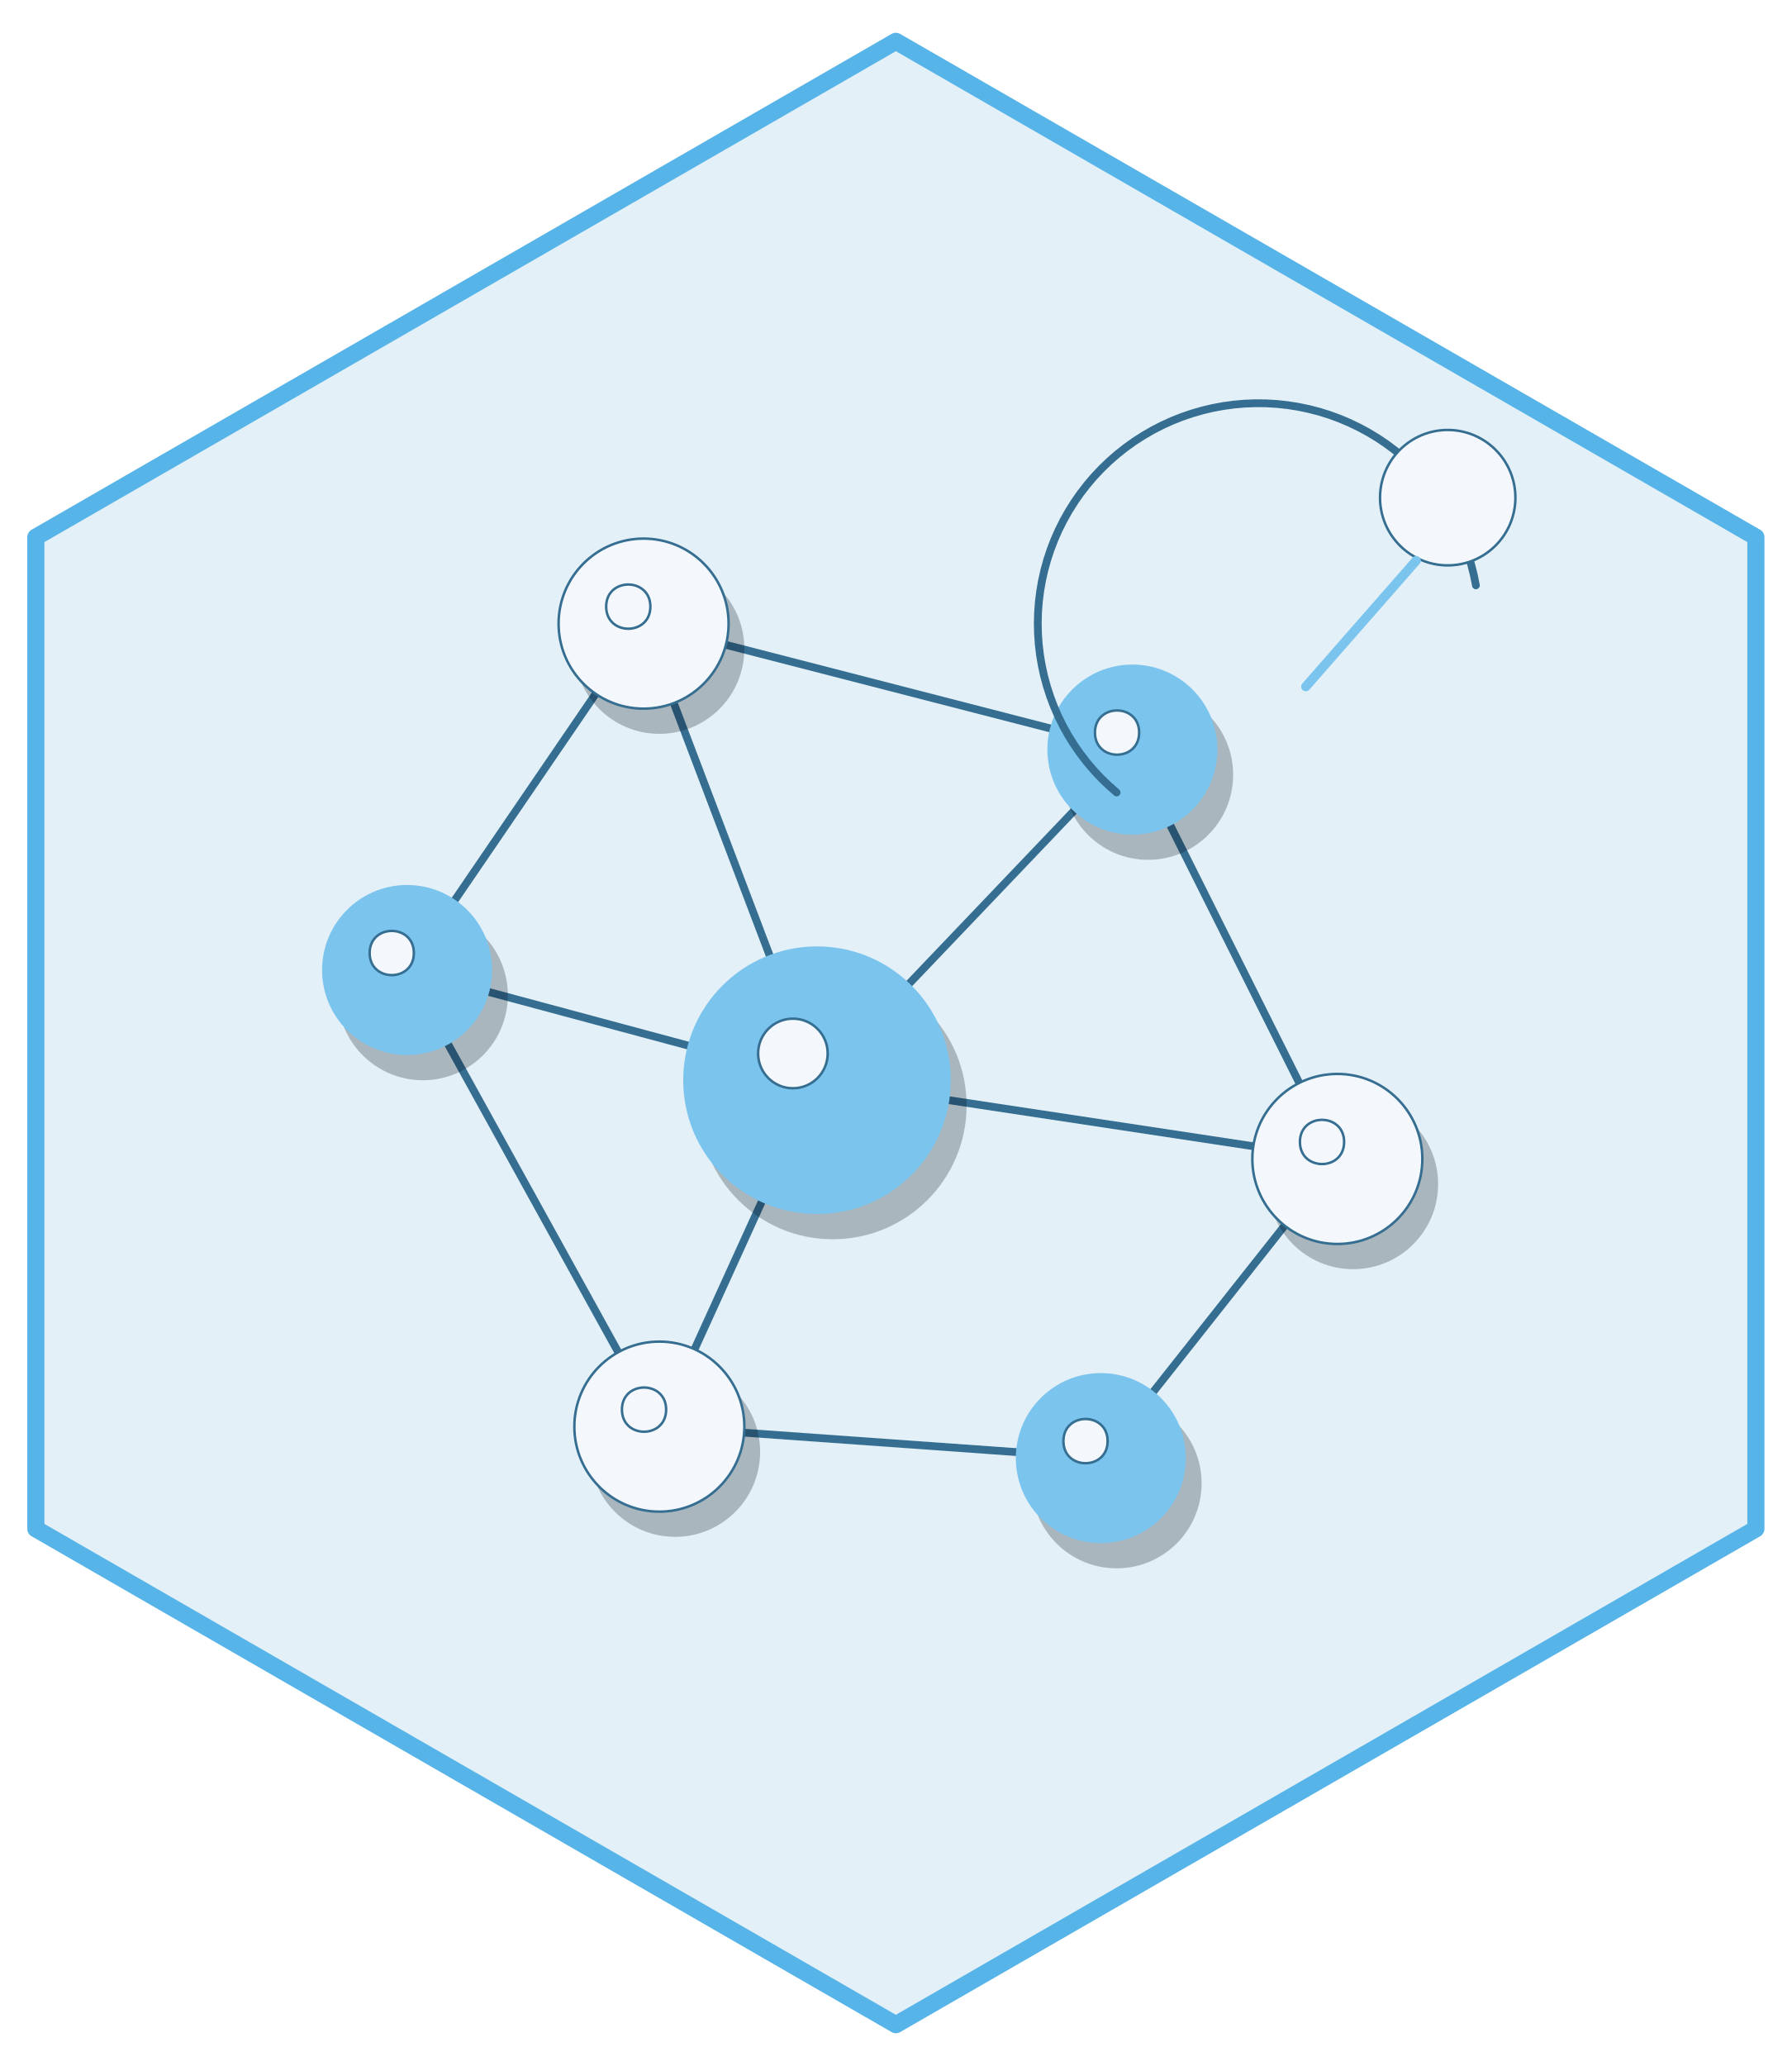
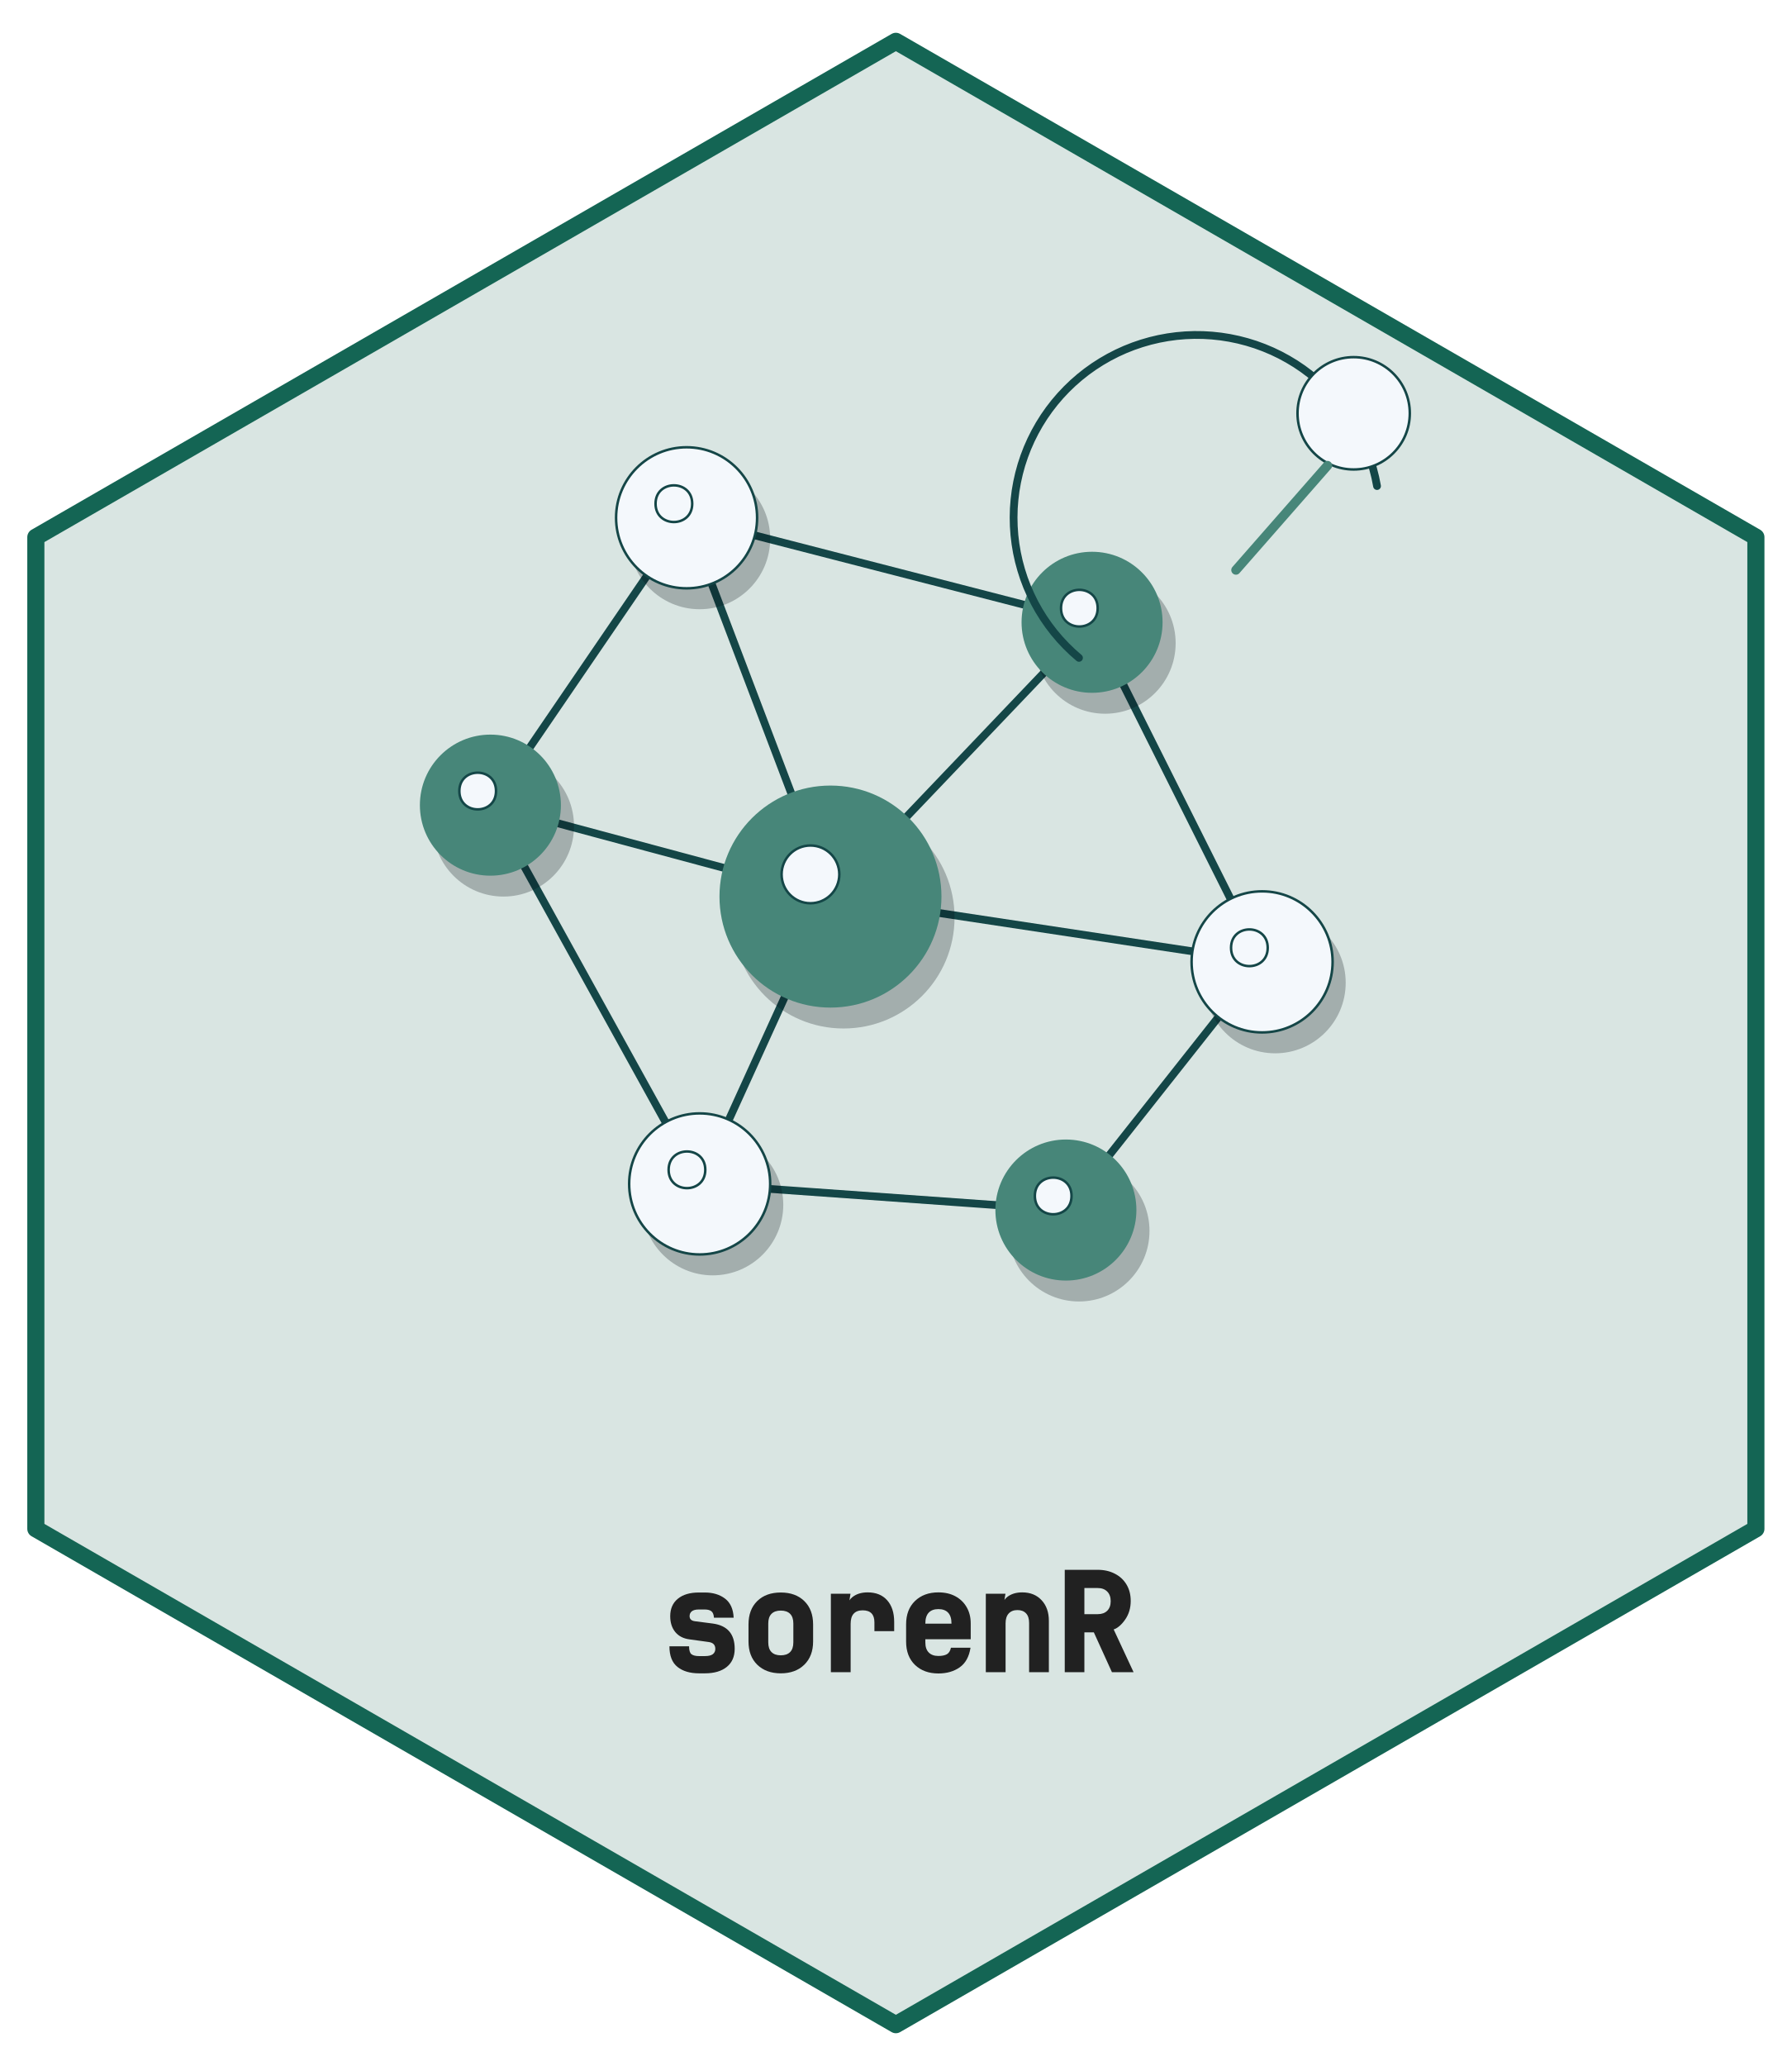
- <svg xmlns="http://www.w3.org/2000/svg" width="432pt" height="498pt" viewBox="0 0 432 498">
-   <path fill-rule="nonzero" fill="rgb(89.02%, 94.118%, 96.863%)" fill-opacity="1" stroke-width="4.125" stroke-linecap="round" stroke-linejoin="round" stroke="rgb(33.725%, 70.588%, 91.373%)" stroke-opacity="1" stroke-miterlimit="10" d="M 216 9.961 L 423.359 129.48 L 423.359 368.52 L 216 488.039 L 8.641 368.52 L 8.641 129.48 Z M 216 9.961 " />
-   <path fill="none" stroke-width="1.875" stroke-linecap="round" stroke-linejoin="round" stroke="rgb(20.784%, 43.137%, 56.863%)" stroke-opacity="1" stroke-miterlimit="10" d="M 98.152 233.82 L 155.176 150.324 " />
-   <path fill="none" stroke-width="1.875" stroke-linecap="round" stroke-linejoin="round" stroke="rgb(20.784%, 43.137%, 56.863%)" stroke-opacity="1" stroke-miterlimit="10" d="M 98.152 233.82 L 196.992 260.387 " />
-   <path fill="none" stroke-width="1.875" stroke-linecap="round" stroke-linejoin="round" stroke="rgb(20.784%, 43.137%, 56.863%)" stroke-opacity="1" stroke-miterlimit="10" d="M 98.152 233.82 L 158.977 343.883 " />
-   <path fill="none" stroke-width="1.875" stroke-linecap="round" stroke-linejoin="round" stroke="rgb(20.784%, 43.137%, 56.863%)" stroke-opacity="1" stroke-miterlimit="10" d="M 155.176 150.324 L 196.992 260.387 " />
-   <path fill="none" stroke-width="1.875" stroke-linecap="round" stroke-linejoin="round" stroke="rgb(20.784%, 43.137%, 56.863%)" stroke-opacity="1" stroke-miterlimit="10" d="M 155.176 150.324 L 273.023 180.684 " />
-   <path fill="none" stroke-width="1.875" stroke-linecap="round" stroke-linejoin="round" stroke="rgb(20.784%, 43.137%, 56.863%)" stroke-opacity="1" stroke-miterlimit="10" d="M 196.992 260.387 L 158.977 343.883 " />
-   <path fill="none" stroke-width="1.875" stroke-linecap="round" stroke-linejoin="round" stroke="rgb(20.784%, 43.137%, 56.863%)" stroke-opacity="1" stroke-miterlimit="10" d="M 196.992 260.387 L 273.023 180.684 " />
-   <path fill="none" stroke-width="1.875" stroke-linecap="round" stroke-linejoin="round" stroke="rgb(20.784%, 43.137%, 56.863%)" stroke-opacity="1" stroke-miterlimit="10" d="M 196.992 260.387 L 322.445 279.363 " />
-   <path fill="none" stroke-width="1.875" stroke-linecap="round" stroke-linejoin="round" stroke="rgb(20.784%, 43.137%, 56.863%)" stroke-opacity="1" stroke-miterlimit="10" d="M 158.977 343.883 L 265.422 351.473 " />
-   <path fill="none" stroke-width="1.875" stroke-linecap="round" stroke-linejoin="round" stroke="rgb(20.784%, 43.137%, 56.863%)" stroke-opacity="1" stroke-miterlimit="10" d="M 273.023 180.684 L 322.445 279.363 " />
-   <path fill="none" stroke-width="1.875" stroke-linecap="round" stroke-linejoin="round" stroke="rgb(20.784%, 43.137%, 56.863%)" stroke-opacity="1" stroke-miterlimit="10" d="M 322.445 279.363 L 265.422 351.473 " />
-   <path fill-rule="nonzero" fill="rgb(1.176%, 3.922%, 7.059%)" fill-opacity="0.251" d="M 122.445 239.891 C 122.445 251.211 113.27 260.387 101.953 260.387 C 90.633 260.387 81.457 251.211 81.457 239.891 C 81.457 228.574 90.633 219.398 101.953 219.398 C 113.27 219.398 122.445 228.574 122.445 239.891 " />
-   <path fill-rule="nonzero" fill="rgb(48.235%, 76.863%, 92.941%)" fill-opacity="1" d="M 118.645 233.82 C 118.645 245.137 109.469 254.312 98.152 254.312 C 86.832 254.312 77.656 245.137 77.656 233.82 C 77.656 222.5 86.832 213.324 98.152 213.324 C 109.469 213.324 118.645 222.5 118.645 233.82 " />
-   <path fill-rule="nonzero" fill="rgb(95.686%, 97.255%, 98.824%)" fill-opacity="1" stroke-width="0.6" stroke-linecap="round" stroke-linejoin="round" stroke="rgb(20.784%, 43.137%, 56.863%)" stroke-opacity="1" stroke-miterlimit="10" d="M 99.785 229.719 C 99.785 236.824 89.125 236.824 89.125 229.719 C 89.125 222.617 99.785 222.617 99.785 229.719 " />
-   <path fill-rule="nonzero" fill="rgb(1.176%, 3.922%, 7.059%)" fill-opacity="0.251" d="M 179.469 156.395 C 179.469 167.715 170.293 176.891 158.977 176.891 C 147.656 176.891 138.48 167.715 138.48 156.395 C 138.48 145.078 147.656 135.902 158.977 135.902 C 170.293 135.902 179.469 145.078 179.469 156.395 " />
-   <path fill-rule="nonzero" fill="rgb(95.686%, 97.255%, 98.824%)" fill-opacity="1" stroke-width="0.6" stroke-linecap="round" stroke-linejoin="round" stroke="rgb(20.784%, 43.137%, 56.863%)" stroke-opacity="1" stroke-miterlimit="10" d="M 175.668 150.324 C 175.668 161.641 166.492 170.816 155.176 170.816 C 143.855 170.816 134.68 161.641 134.68 150.324 C 134.68 139.004 143.855 129.828 155.176 129.828 C 166.492 129.828 175.668 139.004 175.668 150.324 " />
-   <path fill-rule="nonzero" fill="rgb(95.686%, 97.255%, 98.824%)" fill-opacity="1" stroke-width="0.6" stroke-linecap="round" stroke-linejoin="round" stroke="rgb(20.784%, 43.137%, 56.863%)" stroke-opacity="1" stroke-miterlimit="10" d="M 156.809 146.223 C 156.809 153.328 146.152 153.328 146.152 146.223 C 146.152 139.121 156.809 139.121 156.809 146.223 " />
-   <path fill-rule="nonzero" fill="rgb(1.176%, 3.922%, 7.059%)" fill-opacity="0.251" d="M 233.055 266.457 C 233.055 284.273 218.609 298.719 200.793 298.719 C 182.977 298.719 168.535 284.273 168.535 266.457 C 168.535 248.641 182.977 234.199 200.793 234.199 C 218.609 234.199 233.055 248.641 233.055 266.457 " />
-   <path fill-rule="nonzero" fill="rgb(48.235%, 76.863%, 92.941%)" fill-opacity="1" d="M 229.25 260.387 C 229.25 278.203 214.809 292.645 196.992 292.645 C 179.176 292.645 164.73 278.203 164.73 260.387 C 164.73 242.57 179.176 228.125 196.992 228.125 C 214.809 228.125 229.25 242.57 229.25 260.387 " />
-   <path fill-rule="nonzero" fill="rgb(95.686%, 97.255%, 98.824%)" fill-opacity="1" stroke-width="0.6" stroke-linecap="round" stroke-linejoin="round" stroke="rgb(20.784%, 43.137%, 56.863%)" stroke-opacity="1" stroke-miterlimit="10" d="M 199.562 253.934 C 199.562 258.566 195.809 262.32 191.176 262.32 C 186.543 262.32 182.789 258.566 182.789 253.934 C 182.789 249.301 186.543 245.547 191.176 245.547 C 195.809 245.547 199.562 249.301 199.562 253.934 " />
-   <path fill-rule="nonzero" fill="rgb(1.176%, 3.922%, 7.059%)" fill-opacity="0.251" d="M 183.273 349.953 C 183.273 361.273 174.098 370.449 162.777 370.449 C 151.457 370.449 142.281 361.273 142.281 349.953 C 142.281 338.637 151.457 329.461 162.777 329.461 C 174.098 329.461 183.273 338.637 183.273 349.953 " />
-   <path fill-rule="nonzero" fill="rgb(95.686%, 97.255%, 98.824%)" fill-opacity="1" stroke-width="0.6" stroke-linecap="round" stroke-linejoin="round" stroke="rgb(20.784%, 43.137%, 56.863%)" stroke-opacity="1" stroke-miterlimit="10" d="M 179.469 343.883 C 179.469 355.199 170.293 364.375 158.977 364.375 C 147.656 364.375 138.48 355.199 138.48 343.883 C 138.48 332.562 147.656 323.387 158.977 323.387 C 170.293 323.387 179.469 332.562 179.469 343.883 " />
-   <path fill-rule="nonzero" fill="rgb(95.686%, 97.255%, 98.824%)" fill-opacity="1" stroke-width="0.6" stroke-linecap="round" stroke-linejoin="round" stroke="rgb(20.784%, 43.137%, 56.863%)" stroke-opacity="1" stroke-miterlimit="10" d="M 160.609 339.781 C 160.609 346.887 149.953 346.887 149.953 339.781 C 149.953 332.68 160.609 332.68 160.609 339.781 " />
-   <path fill-rule="nonzero" fill="rgb(1.176%, 3.922%, 7.059%)" fill-opacity="0.251" d="M 297.32 186.758 C 297.32 198.078 288.145 207.254 276.824 207.254 C 265.508 207.254 256.332 198.078 256.332 186.758 C 256.332 175.438 265.508 166.262 276.824 166.262 C 288.145 166.262 297.32 175.438 297.32 186.758 " />
-   <path fill-rule="nonzero" fill="rgb(48.235%, 76.863%, 92.941%)" fill-opacity="1" d="M 293.52 180.684 C 293.52 192.004 284.344 201.18 273.023 201.18 C 261.707 201.18 252.531 192.004 252.531 180.684 C 252.531 169.367 261.707 160.191 273.023 160.191 C 284.344 160.191 293.52 169.367 293.52 180.684 " />
-   <path fill-rule="nonzero" fill="rgb(95.686%, 97.255%, 98.824%)" fill-opacity="1" stroke-width="0.6" stroke-linecap="round" stroke-linejoin="round" stroke="rgb(20.784%, 43.137%, 56.863%)" stroke-opacity="1" stroke-miterlimit="10" d="M 274.656 176.586 C 274.656 183.691 264 183.691 264 176.586 C 264 169.48 274.656 169.48 274.656 176.586 " />
-   <path fill-rule="nonzero" fill="rgb(1.176%, 3.922%, 7.059%)" fill-opacity="0.251" d="M 346.742 285.434 C 346.742 296.754 337.566 305.93 326.246 305.93 C 314.926 305.93 305.75 296.754 305.75 285.434 C 305.75 274.117 314.926 264.941 326.246 264.941 C 337.566 264.941 346.742 274.117 346.742 285.434 " />
-   <path fill-rule="nonzero" fill="rgb(95.686%, 97.255%, 98.824%)" fill-opacity="1" stroke-width="0.6" stroke-linecap="round" stroke-linejoin="round" stroke="rgb(20.784%, 43.137%, 56.863%)" stroke-opacity="1" stroke-miterlimit="10" d="M 342.938 279.363 C 342.938 290.68 333.762 299.855 322.445 299.855 C 311.125 299.855 301.949 290.68 301.949 279.363 C 301.949 268.043 311.125 258.867 322.445 258.867 C 333.762 258.867 342.938 268.043 342.938 279.363 " />
-   <path fill-rule="nonzero" fill="rgb(95.686%, 97.255%, 98.824%)" fill-opacity="1" stroke-width="0.6" stroke-linecap="round" stroke-linejoin="round" stroke="rgb(20.784%, 43.137%, 56.863%)" stroke-opacity="1" stroke-miterlimit="10" d="M 324.078 275.262 C 324.078 282.367 313.422 282.367 313.422 275.262 C 313.422 268.16 324.078 268.16 324.078 275.262 " />
-   <path fill-rule="nonzero" fill="rgb(1.176%, 3.922%, 7.059%)" fill-opacity="0.251" d="M 289.719 357.543 C 289.719 368.863 280.543 378.039 269.223 378.039 C 257.902 378.039 248.727 368.863 248.727 357.543 C 248.727 346.227 257.902 337.051 269.223 337.051 C 280.543 337.051 289.719 346.227 289.719 357.543 " />
-   <path fill-rule="nonzero" fill="rgb(48.235%, 76.863%, 92.941%)" fill-opacity="1" d="M 285.914 351.473 C 285.914 362.793 276.738 371.965 265.422 371.965 C 254.102 371.965 244.926 362.793 244.926 351.473 C 244.926 340.152 254.102 330.977 265.422 330.977 C 276.738 330.977 285.914 340.152 285.914 351.473 " />
-   <path fill-rule="nonzero" fill="rgb(95.686%, 97.255%, 98.824%)" fill-opacity="1" stroke-width="0.6" stroke-linecap="round" stroke-linejoin="round" stroke="rgb(20.784%, 43.137%, 56.863%)" stroke-opacity="1" stroke-miterlimit="10" d="M 267.055 347.375 C 267.055 354.477 256.398 354.477 256.398 347.375 C 256.398 340.27 267.055 340.27 267.055 347.375 " />
-   <path fill="none" stroke-width="1.875" stroke-linecap="round" stroke-linejoin="round" stroke="rgb(20.784%, 43.137%, 56.863%)" stroke-opacity="1" stroke-miterlimit="10" d="M 355.852 141.098 L 355.34 138.566 L 354.707 136.062 L 353.953 133.59 L 353.078 131.16 L 352.086 128.777 L 350.98 126.441 L 349.762 124.164 L 348.434 121.949 L 347 119.797 L 345.465 117.723 L 343.828 115.723 L 342.094 113.805 L 340.273 111.973 L 338.363 110.23 L 336.371 108.582 L 334.301 107.035 L 332.156 105.59 L 329.945 104.25 L 327.672 103.02 L 325.34 101.898 L 322.961 100.895 L 320.531 100.004 L 318.062 99.234 L 315.559 98.586 L 313.027 98.059 L 310.473 97.656 L 307.898 97.375 L 305.316 97.223 L 302.73 97.195 L 300.148 97.289 L 297.57 97.512 L 295.008 97.859 L 292.465 98.332 L 289.945 98.926 L 287.461 99.641 L 285.012 100.473 L 282.609 101.426 L 280.254 102.496 L 277.953 103.676 L 275.715 104.969 L 273.539 106.363 L 271.434 107.867 L 269.406 109.469 L 267.457 111.168 L 265.594 112.961 L 263.82 114.84 L 262.141 116.805 L 260.559 118.844 L 259.078 120.961 L 257.703 123.148 L 256.434 125.398 L 255.277 127.707 L 254.23 130.07 L 253.305 132.48 L 252.496 134.934 L 251.809 137.422 L 251.238 139.941 L 250.797 142.488 L 250.477 145.051 L 250.281 147.625 L 250.215 150.207 L 250.273 152.789 L 250.453 155.363 L 250.762 157.926 L 251.195 160.473 L 251.75 162.996 L 252.43 165.488 L 253.227 167.941 L 254.145 170.359 L 255.176 172.727 L 256.324 175.039 L 257.582 177.297 L 258.949 179.488 L 260.422 181.609 L 261.992 183.66 L 263.664 185.633 L 265.43 187.52 L 267.285 189.32 L 269.227 191.027 " />
-   <path fill-rule="nonzero" fill="rgb(95.686%, 97.255%, 98.824%)" fill-opacity="1" stroke-width="0.6" stroke-linecap="round" stroke-linejoin="round" stroke="rgb(20.784%, 43.137%, 56.863%)" stroke-opacity="1" stroke-miterlimit="10" d="M 365.375 119.961 C 365.375 128.973 358.07 136.281 349.055 136.281 C 340.043 136.281 332.738 128.973 332.738 119.961 C 332.738 110.949 340.043 103.641 349.055 103.641 C 358.07 103.641 365.375 110.949 365.375 119.961 " />
-   <path fill="none" stroke-width="2.25" stroke-linecap="round" stroke-linejoin="round" stroke="rgb(48.235%, 76.863%, 92.941%)" stroke-opacity="1" stroke-miterlimit="10" d="M 314.84 165.504 L 341.453 135.141 " />
+ <svg xmlns="http://www.w3.org/2000/svg" xmlns:xlink="http://www.w3.org/1999/xlink" width="432" height="498" viewBox="0 0 432 498">
+   <defs>
+     <g>
+       <g id="glyph-0-0">
+         <path d="M 9.547 0.281 C 7.367 0.281 5.633 -0.234 4.344 -1.266 C 3.051 -2.297 2.406 -3.953 2.406 -6.234 L 7.141 -6.234 C 7.141 -5.266 7.332 -4.629 7.719 -4.328 C 8.113 -4.023 8.723 -3.875 9.547 -3.875 L 10.953 -3.875 C 11.816 -3.875 12.453 -4.023 12.859 -4.328 C 13.266 -4.641 13.469 -5.066 13.469 -5.609 C 13.469 -6.566 12.941 -7.117 11.891 -7.266 L 7.25 -7.906 C 5.781 -8.094 4.633 -8.68 3.812 -9.672 C 3 -10.672 2.594 -11.941 2.594 -13.484 C 2.594 -15.297 3.207 -16.703 4.438 -17.703 C 5.664 -18.703 7.348 -19.203 9.484 -19.203 L 10.922 -19.203 C 12.91 -19.203 14.547 -18.707 15.828 -17.719 C 17.109 -16.738 17.797 -15.207 17.891 -13.125 L 13.141 -13.125 C 13.086 -13.906 12.875 -14.43 12.5 -14.703 C 12.133 -14.973 11.609 -15.109 10.922 -15.109 L 9.484 -15.109 C 8.723 -15.109 8.16 -14.961 7.797 -14.672 C 7.441 -14.379 7.266 -13.992 7.266 -13.516 C 7.266 -12.805 7.688 -12.395 8.531 -12.281 L 12.875 -11.719 C 16.383 -11.238 18.141 -9.211 18.141 -5.641 C 18.141 -3.754 17.504 -2.297 16.234 -1.266 C 14.961 -0.234 13.203 0.281 10.953 0.281 Z M 9.547 0.281 " />
+       </g>
+       <g id="glyph-0-1">
+         <path d="M 10.25 0.281 C 7.906 0.281 6.02 -0.406 4.594 -1.781 C 3.176 -3.164 2.469 -5.039 2.469 -7.406 L 2.469 -11.5 C 2.469 -13.883 3.172 -15.766 4.578 -17.141 C 5.984 -18.516 7.875 -19.203 10.25 -19.203 C 12.625 -19.203 14.516 -18.516 15.922 -17.141 C 17.336 -15.766 18.047 -13.883 18.047 -11.5 L 18.047 -7.406 C 18.047 -5.039 17.332 -3.164 15.906 -1.781 C 14.488 -0.406 12.602 0.281 10.25 0.281 Z M 10.25 -4.062 C 11.227 -4.062 11.977 -4.32 12.5 -4.844 C 13.02 -5.363 13.281 -6.145 13.281 -7.188 L 13.281 -11.734 C 13.281 -12.766 13.02 -13.539 12.5 -14.062 C 11.977 -14.582 11.227 -14.844 10.25 -14.844 C 9.281 -14.844 8.535 -14.582 8.016 -14.062 C 7.492 -13.539 7.234 -12.766 7.234 -11.734 L 7.234 -7.188 C 7.234 -6.145 7.492 -5.363 8.016 -4.844 C 8.535 -4.32 9.281 -4.062 10.25 -4.062 Z M 10.25 -4.062 " />
+       </g>
+       <g id="glyph-0-2">
+         <path d="M 3.328 0 L 3.328 -18.906 L 8.062 -18.906 L 7.406 -14.797 C 7.176 -16.203 7.535 -17.289 8.484 -18.062 C 9.441 -18.844 10.68 -19.234 12.203 -19.234 C 14.211 -19.234 15.781 -18.598 16.906 -17.328 C 18.031 -16.066 18.594 -14.328 18.594 -12.109 L 18.594 -9.891 L 13.828 -9.891 L 13.828 -12.016 C 13.828 -13.941 12.883 -14.906 11 -14.906 C 10.039 -14.906 9.316 -14.633 8.828 -14.094 C 8.336 -13.562 8.094 -12.738 8.094 -11.625 L 8.094 0 Z M 3.328 0 " />
+       </g>
+       <g id="glyph-0-3">
+         <path d="M 10.25 0.312 C 7.926 0.312 6.047 -0.375 4.609 -1.75 C 3.18 -3.133 2.469 -5.008 2.469 -7.375 L 2.469 -11.531 C 2.469 -13.895 3.18 -15.77 4.609 -17.156 C 6.047 -18.539 7.926 -19.234 10.25 -19.234 C 11.82 -19.234 13.188 -18.922 14.344 -18.297 C 15.508 -17.672 16.414 -16.797 17.062 -15.672 C 17.719 -14.547 18.047 -13.242 18.047 -11.766 L 18.047 -7.938 L 7.109 -7.938 L 7.109 -7.156 C 7.109 -6.094 7.383 -5.285 7.938 -4.734 C 8.488 -4.18 9.258 -3.906 10.25 -3.906 C 11.102 -3.906 11.781 -4.039 12.281 -4.312 C 12.781 -4.594 13.113 -5.117 13.281 -5.891 L 18 -5.891 C 17.656 -3.711 16.781 -2.133 15.375 -1.156 C 13.977 -0.176 12.27 0.312 10.25 0.312 Z M 7.109 -11.766 L 7.109 -11.688 L 13.406 -11.688 L 13.406 -11.797 C 13.406 -12.922 13.133 -13.77 12.594 -14.344 C 12.062 -14.914 11.281 -15.203 10.25 -15.203 C 9.227 -15.203 8.445 -14.91 7.906 -14.328 C 7.375 -13.754 7.109 -12.898 7.109 -11.766 Z M 7.109 -11.766 " />
+       </g>
+       <g id="glyph-0-4">
+         <path d="M 2.688 0 L 2.688 -18.906 L 7.422 -18.906 L 6.766 -14.891 C 6.535 -16.285 6.891 -17.359 7.828 -18.109 C 8.773 -18.859 9.988 -19.234 11.469 -19.234 C 13.406 -19.234 14.957 -18.609 16.125 -17.359 C 17.301 -16.109 17.891 -14.445 17.891 -12.375 L 17.891 0 L 13.125 0 L 13.125 -11.859 C 13.125 -12.898 12.875 -13.676 12.375 -14.188 C 11.883 -14.707 11.195 -14.969 10.312 -14.969 C 9.414 -14.969 8.711 -14.691 8.203 -14.141 C 7.703 -13.598 7.453 -12.805 7.453 -11.766 L 7.453 0 Z M 2.688 0 " />
+       </g>
+       <g id="glyph-0-5">
+         <path d="M 2.719 0 L 2.719 -24.672 L 10.672 -24.672 C 12.223 -24.672 13.598 -24.359 14.797 -23.734 C 16.004 -23.117 16.941 -22.25 17.609 -21.125 C 18.285 -20 18.625 -18.68 18.625 -17.172 C 18.625 -15.473 18.188 -13.988 17.312 -12.719 C 16.445 -11.457 15.516 -10.648 14.516 -10.297 L 19.312 0 L 14.094 0 L 9.734 -9.594 L 7.453 -9.594 L 7.453 0 Z M 7.453 -13.984 L 10.672 -13.984 C 11.648 -13.984 12.414 -14.258 12.969 -14.812 C 13.52 -15.363 13.797 -16.129 13.797 -17.109 C 13.797 -18.098 13.516 -18.875 12.953 -19.438 C 12.391 -20 11.629 -20.281 10.672 -20.281 L 7.453 -20.281 Z M 7.453 -13.984 " />
+       </g>
+     </g>
+   </defs>
+   <path fill-rule="nonzero" fill="rgb(85.098%, 89.804%, 88.627%)" fill-opacity="1" stroke-width="4.125" stroke-linecap="round" stroke-linejoin="round" stroke="rgb(7.843%, 39.608%, 32.941%)" stroke-opacity="1" stroke-miterlimit="10" d="M 216 9.961 L 423.359 129.48 L 423.359 368.52 L 216 488.039 L 8.641 368.52 L 8.641 129.48 Z M 216 9.961 " />
+   <path fill="none" stroke-width="1.875" stroke-linecap="round" stroke-linejoin="round" stroke="rgb(7.843%, 27.451%, 27.843%)" stroke-opacity="1" stroke-miterlimit="10" d="M 118.238 194.078 L 165.543 124.812 " />
+   <path fill="none" stroke-width="1.875" stroke-linecap="round" stroke-linejoin="round" stroke="rgb(7.843%, 27.451%, 27.843%)" stroke-opacity="1" stroke-miterlimit="10" d="M 118.238 194.078 L 200.23 216.113 " />
+   <path fill="none" stroke-width="1.875" stroke-linecap="round" stroke-linejoin="round" stroke="rgb(7.843%, 27.451%, 27.843%)" stroke-opacity="1" stroke-miterlimit="10" d="M 118.238 194.078 L 168.695 285.379 " />
+   <path fill="none" stroke-width="1.875" stroke-linecap="round" stroke-linejoin="round" stroke="rgb(7.843%, 27.451%, 27.843%)" stroke-opacity="1" stroke-miterlimit="10" d="M 165.543 124.812 L 200.23 216.113 " />
+   <path fill="none" stroke-width="1.875" stroke-linecap="round" stroke-linejoin="round" stroke="rgb(7.843%, 27.451%, 27.843%)" stroke-opacity="1" stroke-miterlimit="10" d="M 165.543 124.812 L 263.305 150 " />
+   <path fill="none" stroke-width="1.875" stroke-linecap="round" stroke-linejoin="round" stroke="rgb(7.843%, 27.451%, 27.843%)" stroke-opacity="1" stroke-miterlimit="10" d="M 200.23 216.113 L 168.695 285.379 " />
+   <path fill="none" stroke-width="1.875" stroke-linecap="round" stroke-linejoin="round" stroke="rgb(7.843%, 27.451%, 27.843%)" stroke-opacity="1" stroke-miterlimit="10" d="M 200.23 216.113 L 263.305 150 " />
+   <path fill="none" stroke-width="1.875" stroke-linecap="round" stroke-linejoin="round" stroke="rgb(7.843%, 27.451%, 27.843%)" stroke-opacity="1" stroke-miterlimit="10" d="M 200.23 216.113 L 304.301 231.855 " />
+   <path fill="none" stroke-width="1.875" stroke-linecap="round" stroke-linejoin="round" stroke="rgb(7.843%, 27.451%, 27.843%)" stroke-opacity="1" stroke-miterlimit="10" d="M 168.695 285.379 L 256.996 291.676 " />
+   <path fill="none" stroke-width="1.875" stroke-linecap="round" stroke-linejoin="round" stroke="rgb(7.843%, 27.451%, 27.843%)" stroke-opacity="1" stroke-miterlimit="10" d="M 263.305 150 L 304.301 231.855 " />
+   <path fill="none" stroke-width="1.875" stroke-linecap="round" stroke-linejoin="round" stroke="rgb(7.843%, 27.451%, 27.843%)" stroke-opacity="1" stroke-miterlimit="10" d="M 304.301 231.855 L 256.996 291.676 " />
+   <path fill-rule="nonzero" fill="rgb(1.176%, 3.922%, 7.059%)" fill-opacity="0.251" d="M 138.395 199.113 C 138.395 208.504 130.781 216.113 121.391 216.113 C 112.004 216.113 104.391 208.504 104.391 199.113 C 104.391 189.723 112.004 182.113 121.391 182.113 C 130.781 182.113 138.395 189.723 138.395 199.113 " />
+   <path fill-rule="nonzero" fill="rgb(27.843%, 52.549%, 47.451%)" fill-opacity="1" d="M 135.238 194.078 C 135.238 203.465 127.629 211.078 118.238 211.078 C 108.848 211.078 101.238 203.465 101.238 194.078 C 101.238 184.688 108.848 177.074 118.238 177.074 C 127.629 177.074 135.238 184.688 135.238 194.078 " />
+   <path fill-rule="nonzero" fill="rgb(95.686%, 97.255%, 98.824%)" fill-opacity="1" stroke-width="0.6" stroke-linecap="round" stroke-linejoin="round" stroke="rgb(7.843%, 27.451%, 27.843%)" stroke-opacity="1" stroke-miterlimit="10" d="M 119.594 190.676 C 119.594 196.57 110.754 196.57 110.754 190.676 C 110.754 184.781 119.594 184.781 119.594 190.676 " />
+   <path fill-rule="nonzero" fill="rgb(1.176%, 3.922%, 7.059%)" fill-opacity="0.251" d="M 185.695 129.852 C 185.695 139.238 178.086 146.852 168.695 146.852 C 159.305 146.852 151.695 139.238 151.695 129.852 C 151.695 120.461 159.305 112.848 168.695 112.848 C 178.086 112.848 185.695 120.461 185.695 129.852 " />
+   <path fill-rule="nonzero" fill="rgb(95.686%, 97.255%, 98.824%)" fill-opacity="1" stroke-width="0.6" stroke-linecap="round" stroke-linejoin="round" stroke="rgb(7.843%, 27.451%, 27.843%)" stroke-opacity="1" stroke-miterlimit="10" d="M 182.543 124.812 C 182.543 134.203 174.934 141.812 165.543 141.812 C 156.152 141.812 148.543 134.203 148.543 124.812 C 148.543 115.422 156.152 107.812 165.543 107.812 C 174.934 107.812 182.543 115.422 182.543 124.812 " />
+   <path fill-rule="nonzero" fill="rgb(95.686%, 97.255%, 98.824%)" fill-opacity="1" stroke-width="0.6" stroke-linecap="round" stroke-linejoin="round" stroke="rgb(7.843%, 27.451%, 27.843%)" stroke-opacity="1" stroke-miterlimit="10" d="M 166.898 121.414 C 166.898 127.305 158.059 127.305 158.059 121.414 C 158.059 115.52 166.898 115.52 166.898 121.414 " />
+   <path fill-rule="nonzero" fill="rgb(1.176%, 3.922%, 7.059%)" fill-opacity="0.251" d="M 230.148 221.152 C 230.148 235.934 218.164 247.914 203.387 247.914 C 188.605 247.914 176.625 235.934 176.625 221.152 C 176.625 206.371 188.605 194.391 203.387 194.391 C 218.164 194.391 230.148 206.371 230.148 221.152 " />
+   <path fill-rule="nonzero" fill="rgb(27.843%, 52.549%, 47.451%)" fill-opacity="1" d="M 226.992 216.113 C 226.992 230.895 215.012 242.875 200.23 242.875 C 185.453 242.875 173.473 230.895 173.473 216.113 C 173.473 201.336 185.453 189.355 200.23 189.355 C 215.012 189.355 226.992 201.336 226.992 216.113 " />
+   <path fill-rule="nonzero" fill="rgb(95.686%, 97.255%, 98.824%)" fill-opacity="1" stroke-width="0.6" stroke-linecap="round" stroke-linejoin="round" stroke="rgb(7.843%, 27.451%, 27.843%)" stroke-opacity="1" stroke-miterlimit="10" d="M 202.363 210.762 C 202.363 214.605 199.25 217.723 195.406 217.723 C 191.562 217.723 188.449 214.605 188.449 210.762 C 188.449 206.922 191.562 203.805 195.406 203.805 C 199.25 203.805 202.363 206.922 202.363 210.762 " />
+   <path fill-rule="nonzero" fill="rgb(1.176%, 3.922%, 7.059%)" fill-opacity="0.251" d="M 188.852 290.418 C 188.852 299.805 181.238 307.418 171.848 307.418 C 162.461 307.418 154.848 299.805 154.848 290.418 C 154.848 281.027 162.461 273.414 171.848 273.414 C 181.238 273.414 188.852 281.027 188.852 290.418 " />
+   <path fill-rule="nonzero" fill="rgb(95.686%, 97.255%, 98.824%)" fill-opacity="1" stroke-width="0.6" stroke-linecap="round" stroke-linejoin="round" stroke="rgb(7.843%, 27.451%, 27.843%)" stroke-opacity="1" stroke-miterlimit="10" d="M 185.695 285.379 C 185.695 294.77 178.086 302.379 168.695 302.379 C 159.305 302.379 151.695 294.77 151.695 285.379 C 151.695 275.988 159.305 268.379 168.695 268.379 C 178.086 268.379 185.695 275.988 185.695 285.379 " />
+   <path fill-rule="nonzero" fill="rgb(95.686%, 97.255%, 98.824%)" fill-opacity="1" stroke-width="0.6" stroke-linecap="round" stroke-linejoin="round" stroke="rgb(7.843%, 27.451%, 27.843%)" stroke-opacity="1" stroke-miterlimit="10" d="M 170.051 281.977 C 170.051 287.871 161.211 287.871 161.211 281.977 C 161.211 276.086 170.051 276.086 170.051 281.977 " />
+   <path fill-rule="nonzero" fill="rgb(1.176%, 3.922%, 7.059%)" fill-opacity="0.251" d="M 283.457 155.035 C 283.457 164.426 275.848 172.039 266.457 172.039 C 257.066 172.039 249.457 164.426 249.457 155.035 C 249.457 145.648 257.066 138.035 266.457 138.035 C 275.848 138.035 283.457 145.648 283.457 155.035 " />
+   <path fill-rule="nonzero" fill="rgb(27.843%, 52.549%, 47.451%)" fill-opacity="1" d="M 280.305 150 C 280.305 159.391 272.695 167 263.305 167 C 253.914 167 246.305 159.391 246.305 150 C 246.305 140.609 253.914 133 263.305 133 C 272.695 133 280.305 140.609 280.305 150 " />
+   <path fill-rule="nonzero" fill="rgb(95.686%, 97.255%, 98.824%)" fill-opacity="1" stroke-width="0.6" stroke-linecap="round" stroke-linejoin="round" stroke="rgb(7.843%, 27.451%, 27.843%)" stroke-opacity="1" stroke-miterlimit="10" d="M 264.66 146.598 C 264.66 152.492 255.82 152.492 255.82 146.598 C 255.82 140.707 264.66 140.707 264.66 146.598 " />
+   <path fill-rule="nonzero" fill="rgb(1.176%, 3.922%, 7.059%)" fill-opacity="0.251" d="M 324.457 236.895 C 324.457 246.285 316.844 253.895 307.453 253.895 C 298.066 253.895 290.453 246.285 290.453 236.895 C 290.453 227.504 298.066 219.895 307.453 219.895 C 316.844 219.895 324.457 227.504 324.457 236.895 " />
+   <path fill-rule="nonzero" fill="rgb(95.686%, 97.255%, 98.824%)" fill-opacity="1" stroke-width="0.6" stroke-linecap="round" stroke-linejoin="round" stroke="rgb(7.843%, 27.451%, 27.843%)" stroke-opacity="1" stroke-miterlimit="10" d="M 321.301 231.855 C 321.301 241.246 313.691 248.859 304.301 248.859 C 294.91 248.859 287.301 241.246 287.301 231.855 C 287.301 222.469 294.91 214.855 304.301 214.855 C 313.691 214.855 321.301 222.469 321.301 231.855 " />
+   <path fill-rule="nonzero" fill="rgb(95.686%, 97.255%, 98.824%)" fill-opacity="1" stroke-width="0.6" stroke-linecap="round" stroke-linejoin="round" stroke="rgb(7.843%, 27.451%, 27.843%)" stroke-opacity="1" stroke-miterlimit="10" d="M 305.656 228.457 C 305.656 234.352 296.816 234.352 296.816 228.457 C 296.816 222.562 305.656 222.562 305.656 228.457 " />
+   <path fill-rule="nonzero" fill="rgb(1.176%, 3.922%, 7.059%)" fill-opacity="0.251" d="M 277.152 296.711 C 277.152 306.102 269.539 313.715 260.152 313.715 C 250.762 313.715 243.148 306.102 243.148 296.711 C 243.148 287.324 250.762 279.711 260.152 279.711 C 269.539 279.711 277.152 287.324 277.152 296.711 " />
+   <path fill-rule="nonzero" fill="rgb(27.843%, 52.549%, 47.451%)" fill-opacity="1" d="M 273.996 291.676 C 273.996 301.066 266.387 308.676 256.996 308.676 C 247.605 308.676 239.996 301.066 239.996 291.676 C 239.996 282.285 247.605 274.676 256.996 274.676 C 266.387 274.676 273.996 282.285 273.996 291.676 " />
+   <path fill-rule="nonzero" fill="rgb(95.686%, 97.255%, 98.824%)" fill-opacity="1" stroke-width="0.6" stroke-linecap="round" stroke-linejoin="round" stroke="rgb(7.843%, 27.451%, 27.843%)" stroke-opacity="1" stroke-miterlimit="10" d="M 258.352 288.273 C 258.352 294.168 249.512 294.168 249.512 288.273 C 249.512 282.383 258.352 282.383 258.352 288.273 " />
+   <path fill="none" stroke-width="1.875" stroke-linecap="round" stroke-linejoin="round" stroke="rgb(7.843%, 27.451%, 27.843%)" stroke-opacity="1" stroke-miterlimit="10" d="M 332.012 117.16 L 331.59 115.059 L 331.062 112.98 L 330.438 110.934 L 329.711 108.918 L 328.891 106.938 L 327.973 105.004 L 326.961 103.113 L 325.859 101.273 L 324.672 99.492 L 323.395 97.77 L 322.039 96.109 L 320.602 94.52 L 319.09 93 L 317.504 91.555 L 315.852 90.188 L 314.137 88.902 L 312.359 87.703 L 310.523 86.594 L 308.637 85.57 L 306.703 84.641 L 304.727 83.809 L 302.715 83.07 L 300.664 82.434 L 298.59 81.895 L 296.488 81.457 L 294.367 81.121 L 292.234 80.891 L 290.094 80.762 L 287.949 80.738 L 285.805 80.82 L 283.664 81.004 L 281.539 81.293 L 279.43 81.684 L 277.34 82.176 L 275.281 82.77 L 273.25 83.461 L 271.254 84.25 L 269.301 85.137 L 267.395 86.117 L 265.535 87.188 L 263.73 88.348 L 261.984 89.594 L 260.305 90.922 L 258.688 92.332 L 257.141 93.82 L 255.672 95.379 L 254.277 97.008 L 252.965 98.699 L 251.734 100.457 L 250.594 102.27 L 249.543 104.137 L 248.582 106.055 L 247.715 108.012 L 246.945 110.012 L 246.273 112.047 L 245.703 114.113 L 245.234 116.203 L 244.863 118.312 L 244.602 120.438 L 244.438 122.574 L 244.383 124.715 L 244.43 126.855 L 244.582 128.992 L 244.836 131.121 L 245.195 133.234 L 245.656 135.324 L 246.219 137.391 L 246.879 139.43 L 247.641 141.434 L 248.5 143.398 L 249.449 145.316 L 250.492 147.188 L 251.629 149.008 L 252.848 150.77 L 254.152 152.469 L 255.539 154.102 L 257.004 155.668 L 258.543 157.16 L 260.152 158.578 " />
+   <path fill-rule="nonzero" fill="rgb(95.686%, 97.255%, 98.824%)" fill-opacity="1" stroke-width="0.6" stroke-linecap="round" stroke-linejoin="round" stroke="rgb(7.843%, 27.451%, 27.843%)" stroke-opacity="1" stroke-miterlimit="10" d="M 339.914 99.625 C 339.914 107.102 333.852 113.164 326.375 113.164 C 318.898 113.164 312.84 107.102 312.84 99.625 C 312.84 92.148 318.898 86.09 326.375 86.09 C 333.852 86.09 339.914 92.148 339.914 99.625 " />
+   <path fill="none" stroke-width="2.25" stroke-linecap="round" stroke-linejoin="round" stroke="rgb(27.843%, 52.549%, 47.451%)" stroke-opacity="1" stroke-miterlimit="10" d="M 297.992 137.406 L 320.07 112.219 " />
+   <g fill="rgb(12.941%, 12.941%, 12.941%)" fill-opacity="1">
+     <use xlink:href="#glyph-0-0" x="159" y="403.069" />
+     <use xlink:href="#glyph-0-1" x="178" y="403.069" />
+     <use xlink:href="#glyph-0-2" x="197" y="403.069" />
+     <use xlink:href="#glyph-0-3" x="216" y="403.069" />
+     <use xlink:href="#glyph-0-4" x="235" y="403.069" />
+     <use xlink:href="#glyph-0-5" x="254" y="403.069" />
+   </g>
</svg>
